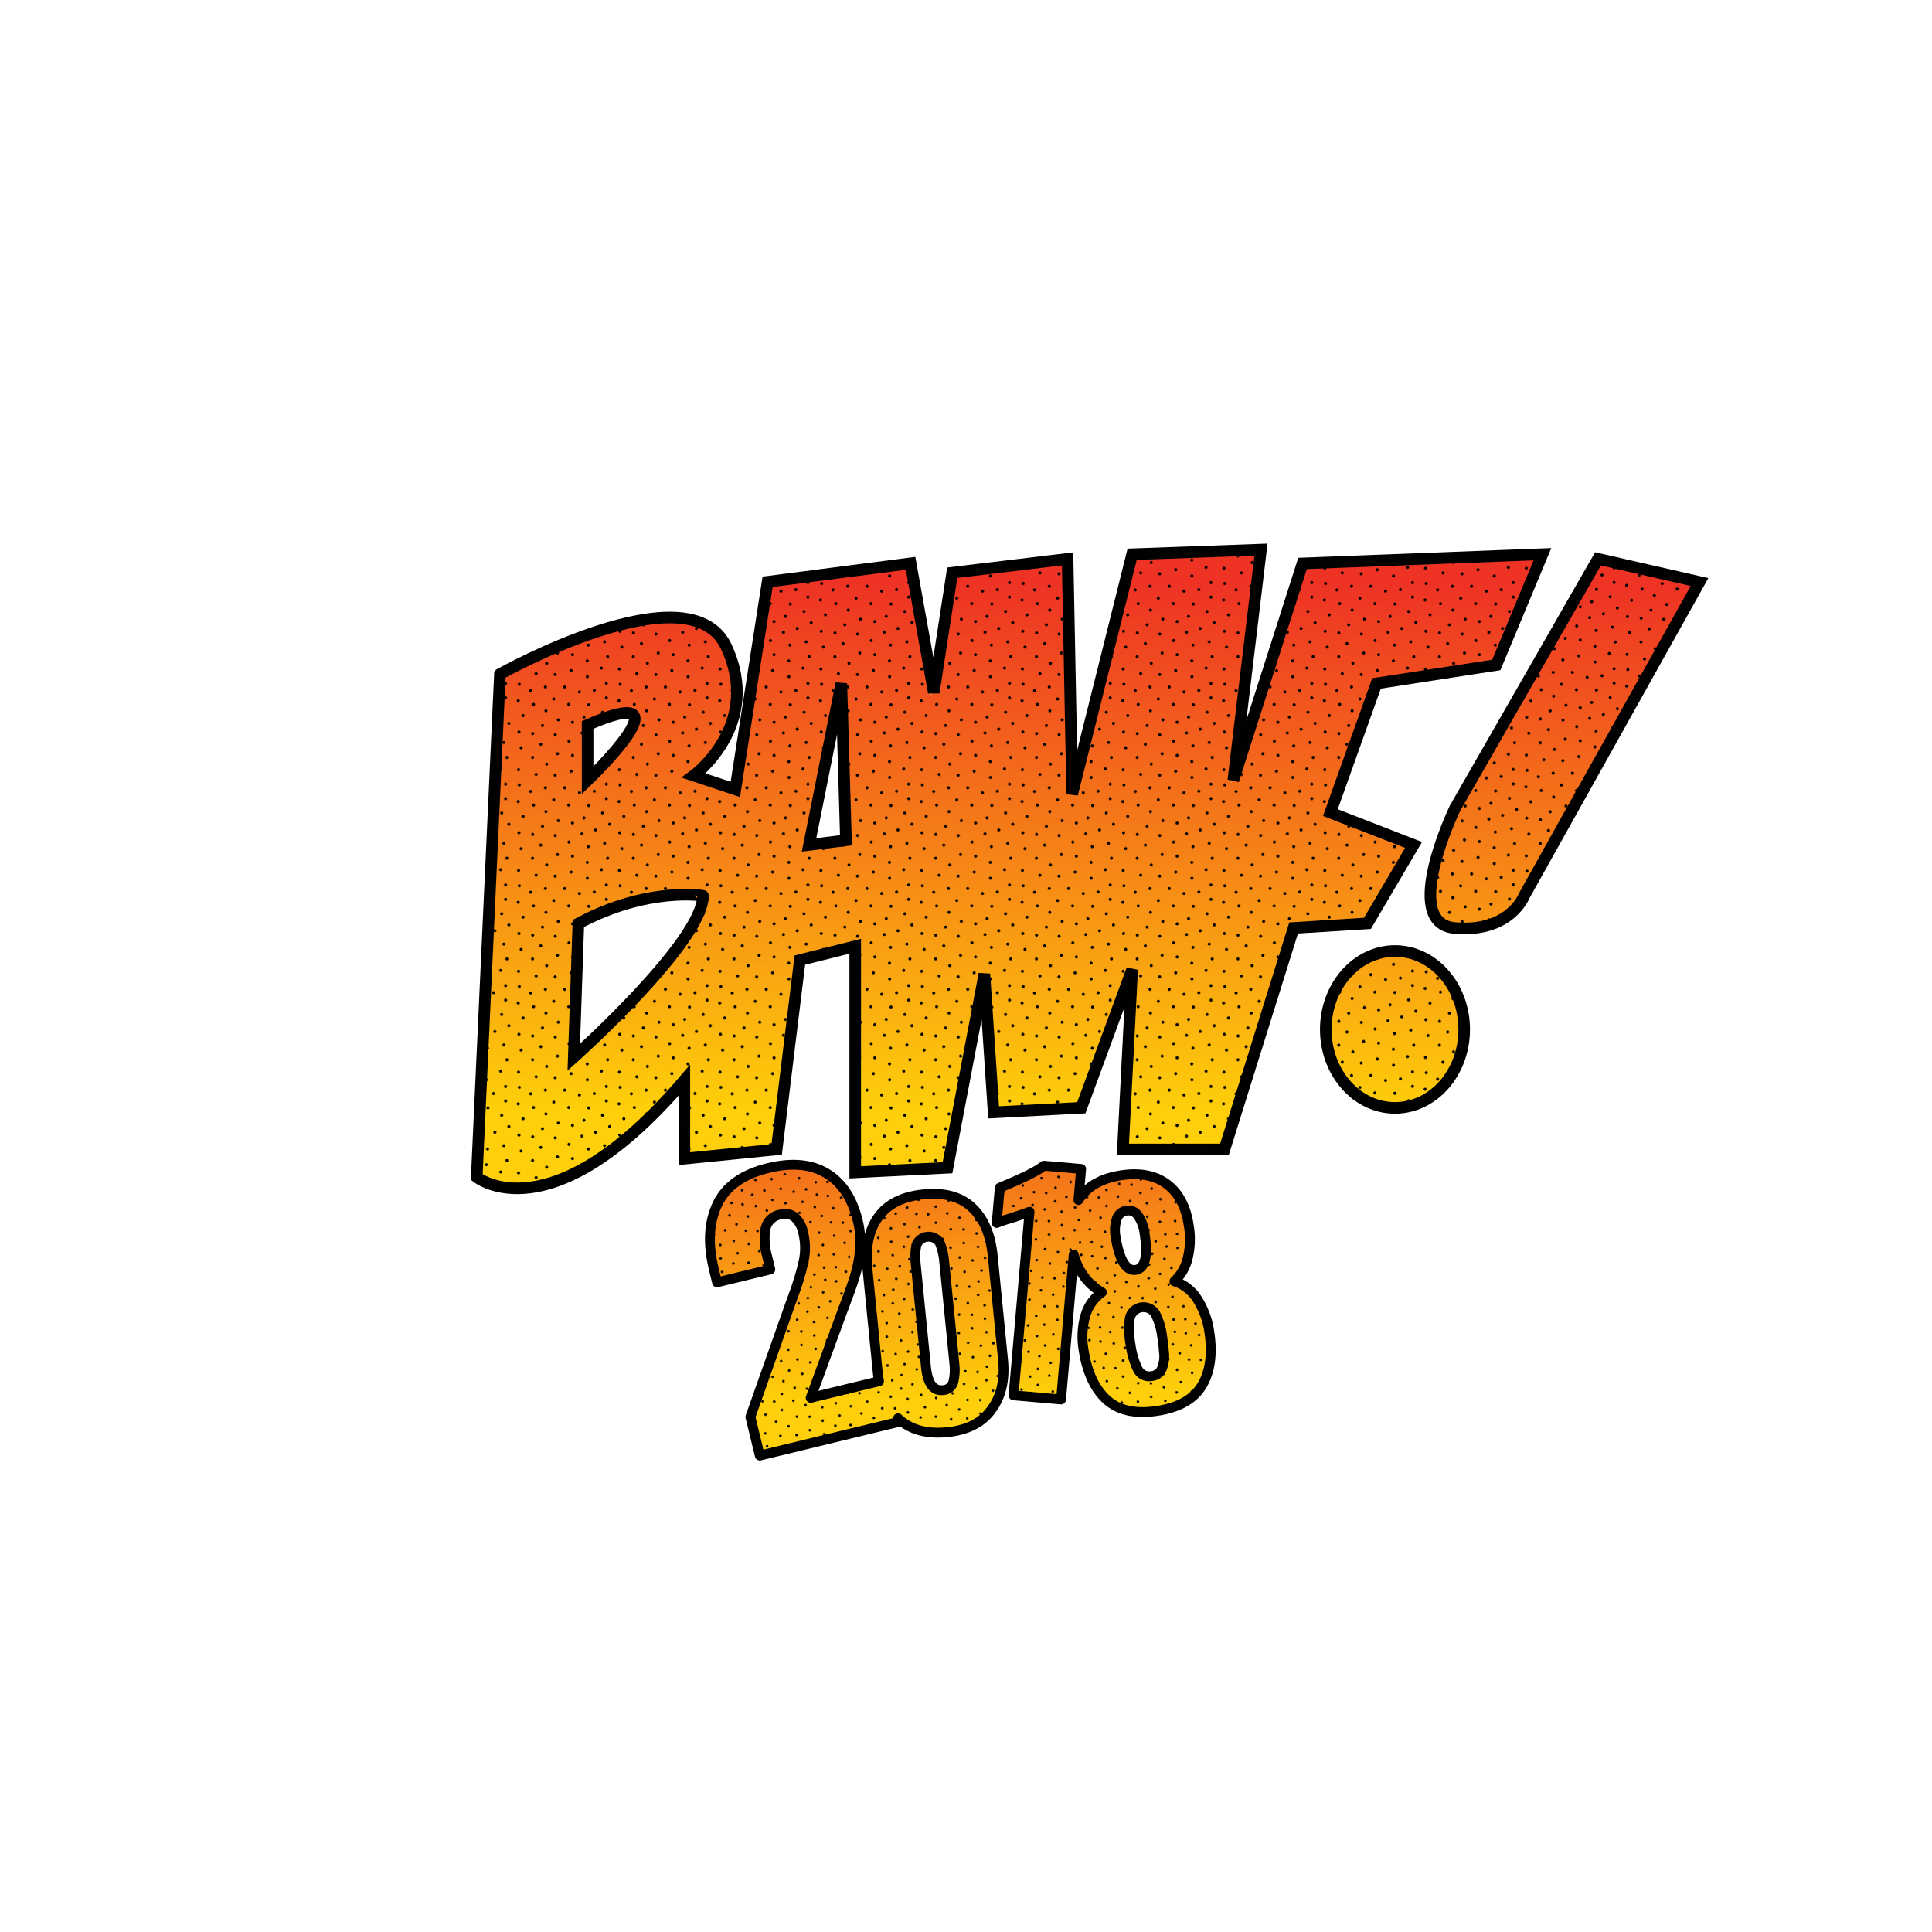
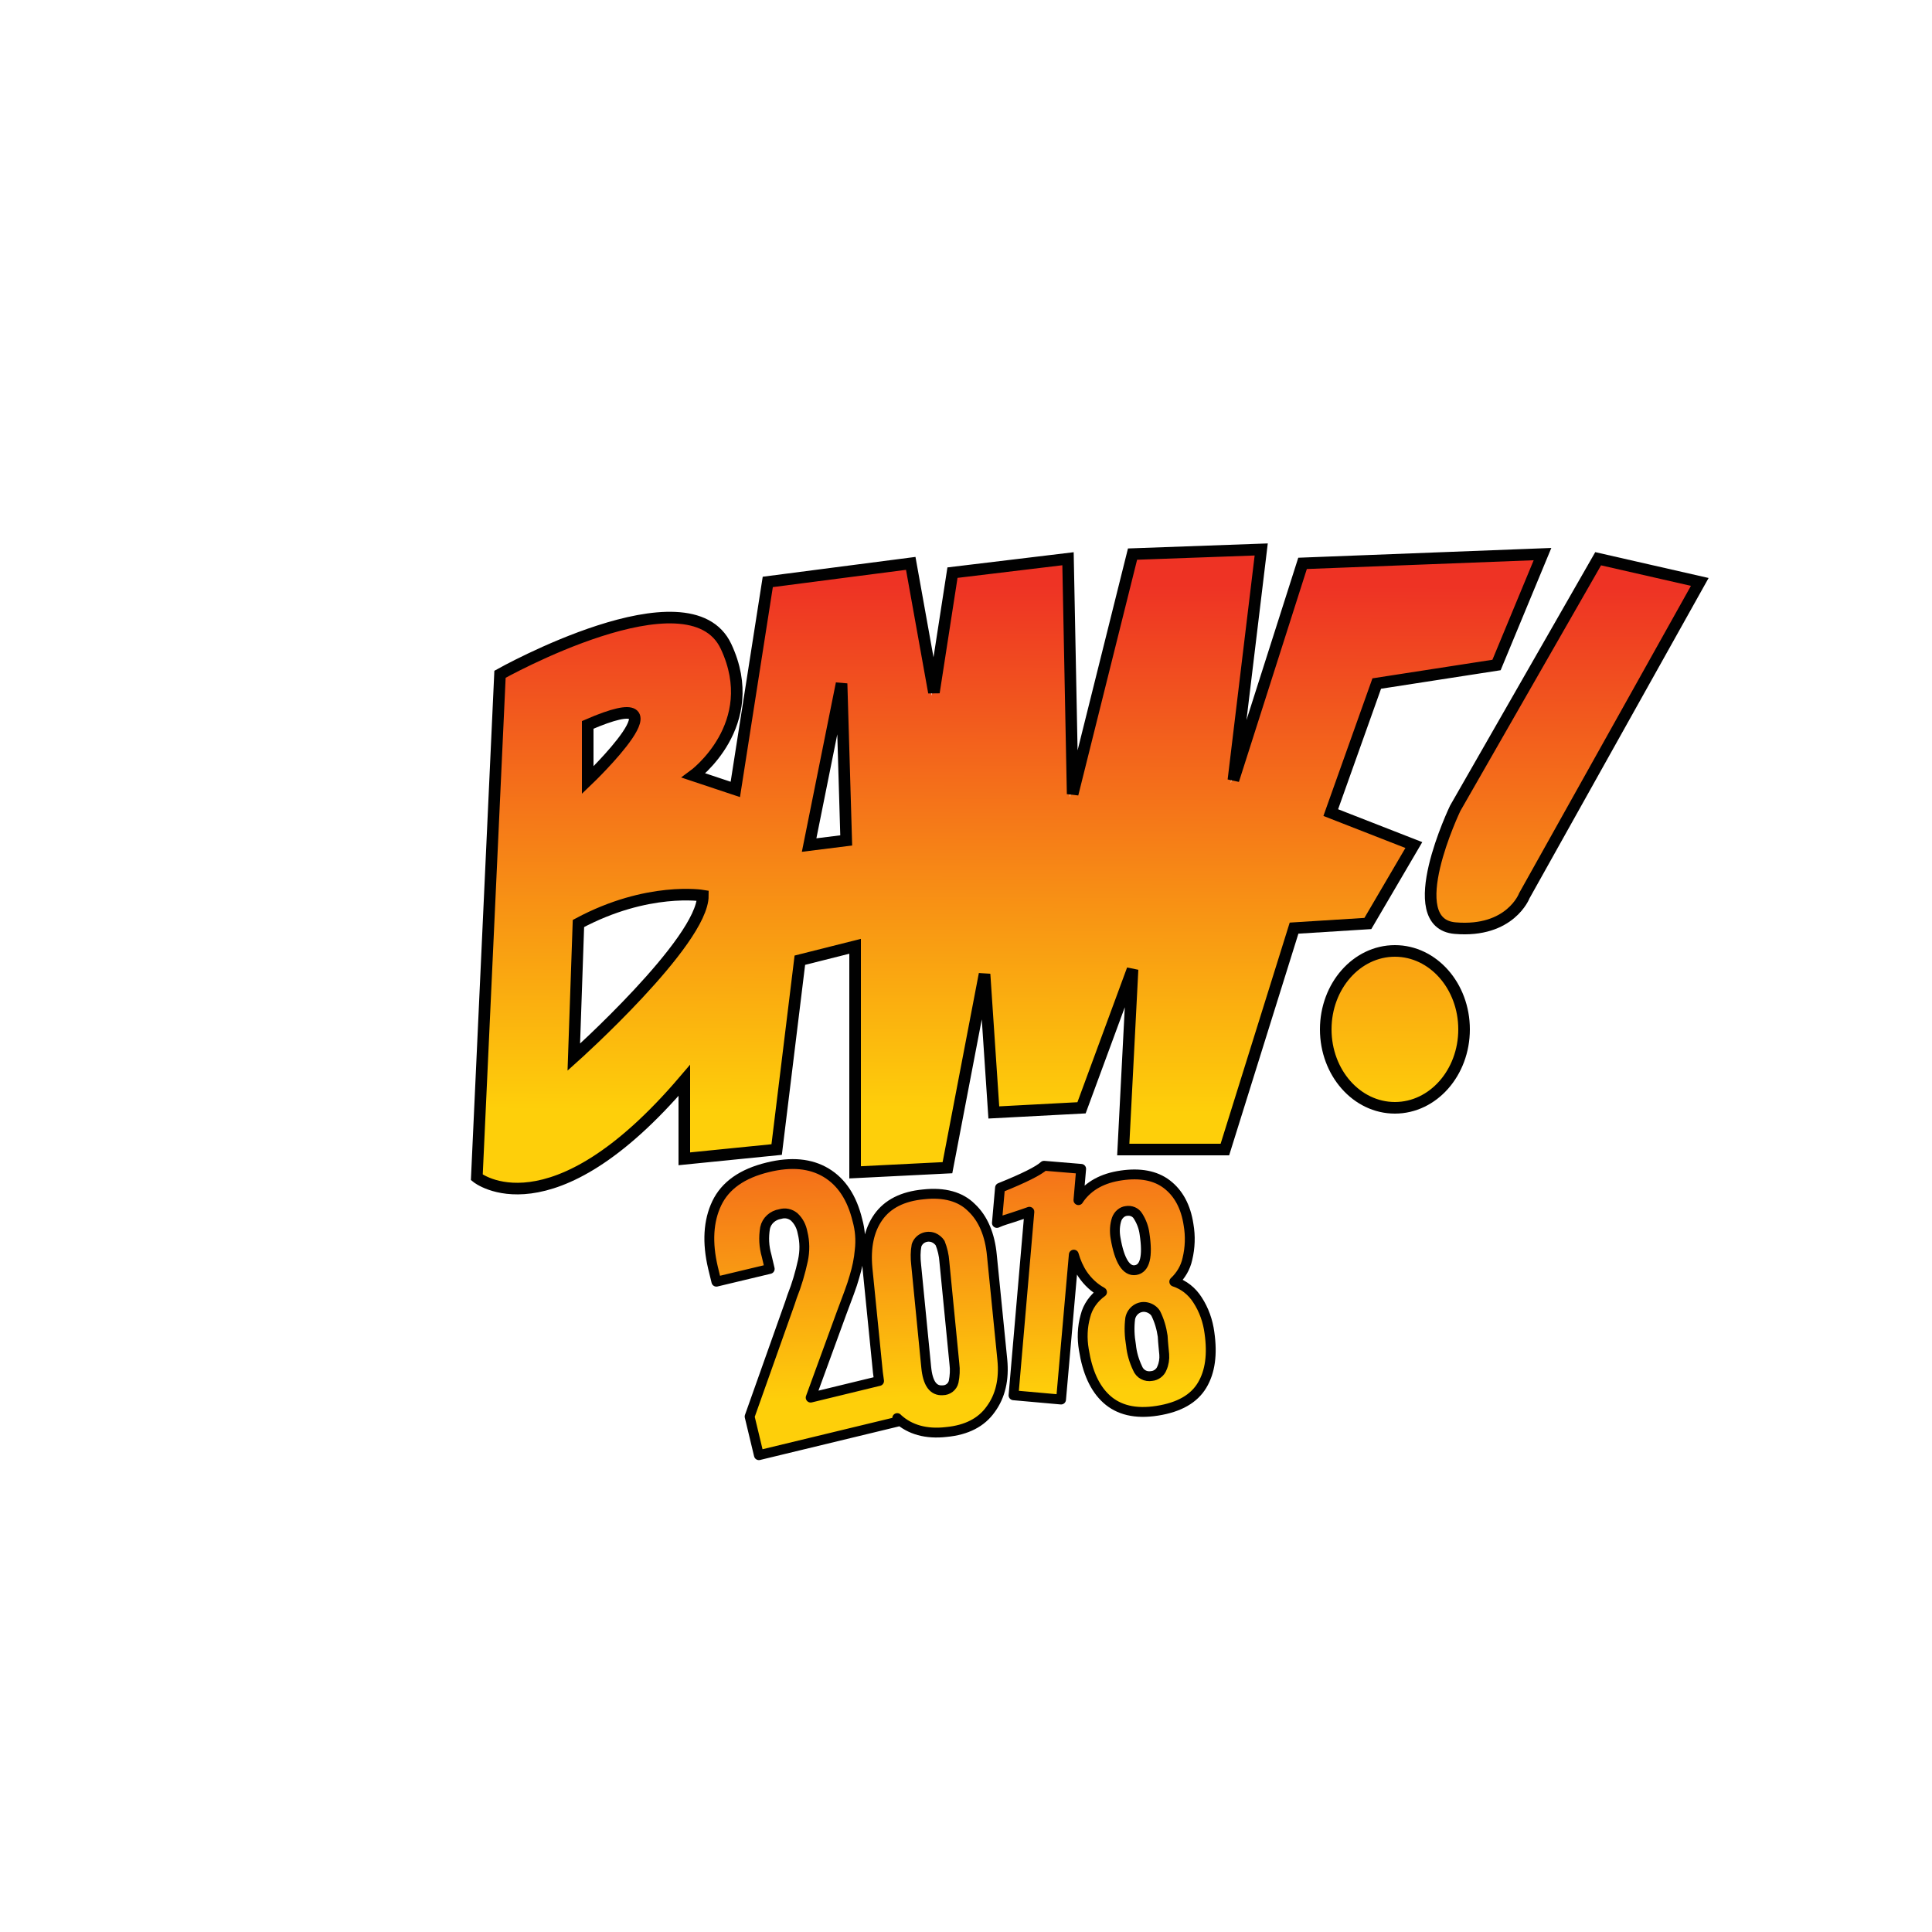
- <svg xmlns="http://www.w3.org/2000/svg" xmlns:xlink="http://www.w3.org/1999/xlink" id="Layer_1" data-name="Layer 1" viewBox="0 0 500 500">
-   <defs>
-     <style>.cls-1,.cls-6{fill:none;}.cls-2{fill:#010101;}.cls-3{fill:url(#linear-gradient);}.cls-4{fill:url(#linear-gradient-2);}.cls-5{fill:url(#linear-gradient-3);}.cls-10,.cls-6,.cls-9{stroke:#010101;}.cls-6{stroke-width:3px;}.cls-7{fill:url(#Polkadots-med);}.cls-8{fill:url(#Polkadots-med-3);}.cls-10,.cls-9{stroke-linecap:round;stroke-linejoin:round;stroke-width:2.55px;}.cls-9{fill:url(#linear-gradient-4);}.cls-10{fill:url(#linear-gradient-5);}.cls-11{fill:url(#Polkadots-med-7);}</style>
-     <linearGradient id="linear-gradient" x1="362.56" y1="361.98" x2="361.51" y2="134.7" gradientTransform="matrix(0.6, 0, 0, -0.6, 43.05, 368.55)" gradientUnits="userSpaceOnUse">
-       <stop offset="0" stop-color="#ee3324" />
-       <stop offset="1" stop-color="#fecf0a" />
-     </linearGradient>
-     <linearGradient id="linear-gradient-2" x1="601.29" y1="360.88" x2="600.25" y2="133.6" xlink:href="#linear-gradient" />
-     <linearGradient id="linear-gradient-3" x1="528.72" y1="361.22" x2="527.67" y2="133.94" xlink:href="#linear-gradient" />
-     <pattern id="Polkadots-med" data-name="Polkadots-med" width="8" height="8" patternTransform="matrix(3.26, 0, 0, -3.26, 70.73, 848.87)" patternUnits="userSpaceOnUse" viewBox="0 0 8 8">
-       <rect class="cls-1" width="8" height="8" />
-       <circle id="circle5829" class="cls-2" cx="2.05" cy="7.35" r="0.12" />
-       <circle id="circle5831" class="cls-2" cx="2.44" cy="6.14" r="0.12" />
-       <circle id="circle5833" class="cls-2" cx="3.53" cy="6.07" r="0.12" />
-       <circle id="circle5835" class="cls-2" cx="1.48" cy="5.58" r="0.12" />
-       <circle id="circle5837" class="cls-2" cx="4.86" cy="6.91" r="0.12" />
-       <circle id="circle5839" class="cls-2" cx="4.66" cy="4.47" r="0.12" />
-       <circle id="circle5841" class="cls-2" cx="3.44" cy="4.76" r="0.12" />
-       <circle id="circle5843" class="cls-2" cx="4.43" cy="5.56" r="0.12" />
-       <circle id="circle5845" class="cls-2" cx="3.83" cy="3.58" r="0.12" />
-       <circle id="circle5847" class="cls-2" cx="2.13" cy="3.85" r="0.12" />
-       <circle id="circle5849" class="cls-2" cx="6.37" cy="6.84" r="0.12" />
-       <circle id="circle5851" class="cls-2" cx="5.64" cy="3.96" r="0.12" />
-       <circle id="circle5853" class="cls-2" cx="3.47" cy="7.28" r="0.12" />
-       <circle id="circle5855" class="cls-2" cx="5.7" cy="7.73" r="0.12" />
-       <circle id="circle5857" class="cls-2" cx="7.64" cy="7.16" r="0.12" />
-       <circle id="circle5859" class="cls-2" cx="5.6" cy="5.85" r="0.12" />
-       <circle id="circle5861" class="cls-2" cx="7.13" cy="5.85" r="0.12" />
-       <circle id="circle5863" class="cls-2" cx="7.45" cy="4.47" r="0.12" />
-       <circle id="circle5865" class="cls-2" cx="6.26" cy="4.9" r="0.12" />
-       <circle id="circle5867" class="cls-2" cx="6.62" cy="3.24" r="0.12" />
-       <circle id="circle5869" class="cls-2" cx="6.38" cy="2.06" r="0.12" />
-       <circle id="circle5871" class="cls-2" cx="7.47" cy="1.54" r="0.12" />
-       <circle id="circle5873" class="cls-2" cx="6.56" cy="0.55" r="0.12" />
-       <circle id="circle5875" class="cls-2" cx="7.75" cy="0.42" r="0.12" />
-       <circle id="circle5877" class="cls-2" cx="7.75" cy="3.05" r="0.12" />
-       <circle id="circle5879" class="cls-2" cx="2.7" cy="2.96" r="0.12" />
-       <circle id="circle5881" class="cls-2" cx="2.3" cy="1.44" r="0.12" />
-       <circle id="circle5883" class="cls-2" cx="3.67" cy="1.02" r="0.12" />
-       <circle id="circle5885" class="cls-2" cx="2.54" cy="0.26" r="0.12" />
-       <circle id="circle5887" class="cls-2" cx="4.59" cy="2.15" r="0.12" />
-       <circle id="circle5889" class="cls-2" cx="5.37" cy="2.79" r="0.12" />
-       <circle id="circle5891" class="cls-2" cx="4.58" cy="0.26" r="0.12" />
-       <circle id="circle5893" class="cls-2" cx="5.23" cy="1.3" r="0.12" />
-       <circle id="circle5895" class="cls-2" cx="3.5" cy="2.28" r="0.12" />
-       <circle id="circle5897" class="cls-2" cx="0.5" cy="2.2" r="0.12" />
-       <circle id="circle5899" class="cls-2" cx="0.66" cy="3.46" r="0.12" />
-       <circle id="circle5901" class="cls-2" cx="1.01" cy="1.18" r="0.12" />
-       <circle id="circle5903" class="cls-2" cx="1.59" cy="2.5" r="0.12" />
-       <circle id="circle5905" class="cls-2" cx="0.3" cy="5.46" r="0.12" />
-       <circle id="circle5907" class="cls-2" cx="0.93" cy="6.67" r="0.12" />
-       <circle id="circle5909" class="cls-2" cx="0.92" cy="7.93" r="0.12" />
-       <circle id="circle5911" class="cls-2" cx="0.92" cy="-0.07" r="0.12" />
-       <circle id="circle5913" class="cls-2" cx="1.04" cy="4.44" r="0.12" />
-       <circle id="circle5915" class="cls-2" cx="2.44" cy="4.99" r="0.12" />
-     </pattern>
-     <pattern id="Polkadots-med-3" data-name="Polkadots-med" width="8" height="8" patternTransform="matrix(3.26, 0, 0, -3.26, 70.73, 949.4)" patternUnits="userSpaceOnUse" viewBox="0 0 8 8">
-       <rect class="cls-1" width="8" height="8" />
-       <circle id="circle5829-2" data-name="circle5829" class="cls-2" cx="2.05" cy="7.35" r="0.12" />
-       <circle id="circle5831-2" data-name="circle5831" class="cls-2" cx="2.44" cy="6.14" r="0.12" />
-       <circle id="circle5833-2" data-name="circle5833" class="cls-2" cx="3.53" cy="6.07" r="0.12" />
-       <circle id="circle5835-2" data-name="circle5835" class="cls-2" cx="1.48" cy="5.58" r="0.12" />
-       <circle id="circle5837-2" data-name="circle5837" class="cls-2" cx="4.86" cy="6.91" r="0.12" />
-       <circle id="circle5839-2" data-name="circle5839" class="cls-2" cx="4.66" cy="4.47" r="0.12" />
-       <circle id="circle5841-2" data-name="circle5841" class="cls-2" cx="3.44" cy="4.76" r="0.12" />
-       <circle id="circle5843-2" data-name="circle5843" class="cls-2" cx="4.43" cy="5.56" r="0.12" />
-       <circle id="circle5845-2" data-name="circle5845" class="cls-2" cx="3.83" cy="3.58" r="0.12" />
-       <circle id="circle5847-2" data-name="circle5847" class="cls-2" cx="2.13" cy="3.85" r="0.12" />
-       <circle id="circle5849-2" data-name="circle5849" class="cls-2" cx="6.37" cy="6.84" r="0.12" />
-       <circle id="circle5851-2" data-name="circle5851" class="cls-2" cx="5.64" cy="3.96" r="0.12" />
-       <circle id="circle5853-2" data-name="circle5853" class="cls-2" cx="3.47" cy="7.28" r="0.12" />
-       <circle id="circle5855-2" data-name="circle5855" class="cls-2" cx="5.7" cy="7.73" r="0.12" />
-       <circle id="circle5857-2" data-name="circle5857" class="cls-2" cx="7.64" cy="7.16" r="0.12" />
-       <circle id="circle5859-2" data-name="circle5859" class="cls-2" cx="5.6" cy="5.85" r="0.12" />
-       <circle id="circle5861-2" data-name="circle5861" class="cls-2" cx="7.13" cy="5.85" r="0.12" />
-       <circle id="circle5863-2" data-name="circle5863" class="cls-2" cx="7.45" cy="4.47" r="0.12" />
-       <circle id="circle5865-2" data-name="circle5865" class="cls-2" cx="6.26" cy="4.9" r="0.12" />
-       <circle id="circle5867-2" data-name="circle5867" class="cls-2" cx="6.62" cy="3.24" r="0.12" />
-       <circle id="circle5869-2" data-name="circle5869" class="cls-2" cx="6.38" cy="2.06" r="0.12" />
-       <circle id="circle5871-2" data-name="circle5871" class="cls-2" cx="7.47" cy="1.54" r="0.12" />
-       <circle id="circle5873-2" data-name="circle5873" class="cls-2" cx="6.56" cy="0.55" r="0.12" />
-       <circle id="circle5875-2" data-name="circle5875" class="cls-2" cx="7.75" cy="0.42" r="0.12" />
-       <circle id="circle5877-2" data-name="circle5877" class="cls-2" cx="7.75" cy="3.05" r="0.12" />
-       <circle id="circle5879-2" data-name="circle5879" class="cls-2" cx="2.7" cy="2.96" r="0.12" />
-       <circle id="circle5881-2" data-name="circle5881" class="cls-2" cx="2.3" cy="1.44" r="0.12" />
-       <circle id="circle5883-2" data-name="circle5883" class="cls-2" cx="3.67" cy="1.02" r="0.12" />
-       <circle id="circle5885-2" data-name="circle5885" class="cls-2" cx="2.54" cy="0.26" r="0.12" />
-       <circle id="circle5887-2" data-name="circle5887" class="cls-2" cx="4.59" cy="2.15" r="0.12" />
-       <circle id="circle5889-2" data-name="circle5889" class="cls-2" cx="5.37" cy="2.79" r="0.12" />
-       <circle id="circle5891-2" data-name="circle5891" class="cls-2" cx="4.58" cy="0.26" r="0.12" />
-       <circle id="circle5893-2" data-name="circle5893" class="cls-2" cx="5.23" cy="1.3" r="0.12" />
-       <circle id="circle5895-2" data-name="circle5895" class="cls-2" cx="3.5" cy="2.28" r="0.12" />
-       <circle id="circle5897-2" data-name="circle5897" class="cls-2" cx="0.5" cy="2.2" r="0.12" />
-       <circle id="circle5899-2" data-name="circle5899" class="cls-2" cx="0.66" cy="3.46" r="0.12" />
-       <circle id="circle5901-2" data-name="circle5901" class="cls-2" cx="1.01" cy="1.18" r="0.12" />
-       <circle id="circle5903-2" data-name="circle5903" class="cls-2" cx="1.59" cy="2.5" r="0.12" />
-       <circle id="circle5905-2" data-name="circle5905" class="cls-2" cx="0.3" cy="5.46" r="0.12" />
-       <circle id="circle5907-2" data-name="circle5907" class="cls-2" cx="0.93" cy="6.67" r="0.12" />
-       <circle id="circle5909-2" data-name="circle5909" class="cls-2" cx="0.92" cy="7.93" r="0.12" />
-       <circle id="circle5911-2" data-name="circle5911" class="cls-2" cx="0.92" cy="-0.07" r="0.12" />
-       <circle id="circle5913-2" data-name="circle5913" class="cls-2" cx="1.04" cy="4.44" r="0.12" />
-       <circle id="circle5915-2" data-name="circle5915" class="cls-2" cx="2.44" cy="4.99" r="0.12" />
-     </pattern>
-     <linearGradient id="linear-gradient-4" x1="380.25" y1="123.57" x2="373.49" y2="221.2" gradientTransform="translate(-171.09 178.9) rotate(-5.67)" xlink:href="#linear-gradient" />
-     <linearGradient id="linear-gradient-5" x1="444.12" y1="128" x2="437.35" y2="225.63" gradientTransform="translate(-171.09 178.9) rotate(-5.67)" xlink:href="#linear-gradient" />
-     <pattern id="Polkadots-med-7" data-name="Polkadots-med" width="8" height="8" patternTransform="matrix(2.76, -0.27, -0.27, -2.76, -81.97, 797.58)" patternUnits="userSpaceOnUse" viewBox="0 0 8 8">
-       <rect class="cls-1" width="8" height="8" />
-       <circle id="circle5829-4" data-name="circle5829" class="cls-2" cx="2.05" cy="7.35" r="0.12" />
-       <circle id="circle5831-4" data-name="circle5831" class="cls-2" cx="2.44" cy="6.14" r="0.12" />
-       <circle id="circle5833-4" data-name="circle5833" class="cls-2" cx="3.53" cy="6.07" r="0.12" />
-       <circle id="circle5835-4" data-name="circle5835" class="cls-2" cx="1.48" cy="5.58" r="0.12" />
-       <circle id="circle5837-4" data-name="circle5837" class="cls-2" cx="4.86" cy="6.91" r="0.12" />
-       <circle id="circle5839-4" data-name="circle5839" class="cls-2" cx="4.66" cy="4.47" r="0.12" />
-       <circle id="circle5841-4" data-name="circle5841" class="cls-2" cx="3.44" cy="4.76" r="0.12" />
-       <circle id="circle5843-4" data-name="circle5843" class="cls-2" cx="4.43" cy="5.56" r="0.12" />
-       <circle id="circle5845-4" data-name="circle5845" class="cls-2" cx="3.83" cy="3.58" r="0.12" />
-       <circle id="circle5847-4" data-name="circle5847" class="cls-2" cx="2.13" cy="3.85" r="0.12" />
-       <circle id="circle5849-4" data-name="circle5849" class="cls-2" cx="6.37" cy="6.84" r="0.12" />
-       <circle id="circle5851-4" data-name="circle5851" class="cls-2" cx="5.64" cy="3.96" r="0.12" />
-       <circle id="circle5853-4" data-name="circle5853" class="cls-2" cx="3.47" cy="7.28" r="0.12" />
-       <circle id="circle5855-4" data-name="circle5855" class="cls-2" cx="5.7" cy="7.73" r="0.12" />
-       <circle id="circle5857-4" data-name="circle5857" class="cls-2" cx="7.64" cy="7.16" r="0.12" />
-       <circle id="circle5859-4" data-name="circle5859" class="cls-2" cx="5.6" cy="5.85" r="0.12" />
-       <circle id="circle5861-4" data-name="circle5861" class="cls-2" cx="7.13" cy="5.85" r="0.12" />
-       <circle id="circle5863-4" data-name="circle5863" class="cls-2" cx="7.45" cy="4.47" r="0.12" />
-       <circle id="circle5865-4" data-name="circle5865" class="cls-2" cx="6.26" cy="4.9" r="0.12" />
-       <circle id="circle5867-4" data-name="circle5867" class="cls-2" cx="6.62" cy="3.24" r="0.12" />
-       <circle id="circle5869-4" data-name="circle5869" class="cls-2" cx="6.38" cy="2.06" r="0.12" />
-       <circle id="circle5871-4" data-name="circle5871" class="cls-2" cx="7.47" cy="1.54" r="0.12" />
-       <circle id="circle5873-4" data-name="circle5873" class="cls-2" cx="6.56" cy="0.55" r="0.12" />
-       <circle id="circle5875-4" data-name="circle5875" class="cls-2" cx="7.75" cy="0.42" r="0.12" />
-       <circle id="circle5877-4" data-name="circle5877" class="cls-2" cx="7.75" cy="3.05" r="0.12" />
-       <circle id="circle5879-4" data-name="circle5879" class="cls-2" cx="2.7" cy="2.96" r="0.12" />
-       <circle id="circle5881-4" data-name="circle5881" class="cls-2" cx="2.3" cy="1.44" r="0.12" />
-       <circle id="circle5883-4" data-name="circle5883" class="cls-2" cx="3.67" cy="1.02" r="0.12" />
-       <circle id="circle5885-4" data-name="circle5885" class="cls-2" cx="2.54" cy="0.26" r="0.12" />
-       <circle id="circle5887-4" data-name="circle5887" class="cls-2" cx="4.59" cy="2.15" r="0.12" />
-       <circle id="circle5889-4" data-name="circle5889" class="cls-2" cx="5.37" cy="2.79" r="0.12" />
-       <circle id="circle5891-4" data-name="circle5891" class="cls-2" cx="4.58" cy="0.26" r="0.12" />
-       <circle id="circle5893-4" data-name="circle5893" class="cls-2" cx="5.23" cy="1.3" r="0.12" />
-       <circle id="circle5895-4" data-name="circle5895" class="cls-2" cx="3.5" cy="2.28" r="0.12" />
-       <circle id="circle5897-4" data-name="circle5897" class="cls-2" cx="0.5" cy="2.2" r="0.12" />
-       <circle id="circle5899-4" data-name="circle5899" class="cls-2" cx="0.66" cy="3.46" r="0.12" />
-       <circle id="circle5901-4" data-name="circle5901" class="cls-2" cx="1.01" cy="1.18" r="0.12" />
-       <circle id="circle5903-4" data-name="circle5903" class="cls-2" cx="1.59" cy="2.5" r="0.12" />
-       <circle id="circle5905-4" data-name="circle5905" class="cls-2" cx="0.3" cy="5.46" r="0.12" />
-       <circle id="circle5907-4" data-name="circle5907" class="cls-2" cx="0.93" cy="6.67" r="0.12" />
-       <circle id="circle5909-4" data-name="circle5909" class="cls-2" cx="0.92" cy="7.93" r="0.12" />
-       <circle id="circle5911-4" data-name="circle5911" class="cls-2" cx="0.92" cy="-0.07" r="0.12" />
-       <circle id="circle5913-4" data-name="circle5913" class="cls-2" cx="1.04" cy="4.44" r="0.12" />
-       <circle id="circle5915-4" data-name="circle5915" class="cls-2" cx="2.44" cy="4.99" r="0.12" />
-     </pattern>
-   </defs>
+ <svg xmlns="http://www.w3.org/2000/svg" version="1.1" id="Layer_1" x="0px" y="0px" viewBox="0 0 500 500" style="enable-background:new 0 0 500 500;" xml:space="preserve">
+   <style type="text/css">
+ 	.st0{fill:url(#path4275_1_);}
+ 	.st1{fill:url(#path4283_1_);}
+ 	.st2{fill:url(#ellipse4285_1_);}
+ 	.st3{fill:none;stroke:#010101;stroke-width:3;}
+ 	.st4{fill:url(#SVGID_1_);stroke:#010101;stroke-width:2.55;stroke-linecap:round;stroke-linejoin:round;}
+ 	.st5{fill:url(#SVGID_2_);stroke:#010101;stroke-width:2.55;stroke-linecap:round;stroke-linejoin:round;}
+ </style>
  <g id="layer1">
    <g id="g4796">
-       <path id="path4275" class="cls-3" d="M325.76,143l-33.43,1.19L276.8,206.32l-1.19-60.89L245.76,149l-4.78,31-6-33.43-37,4.78-8.36,53.73-10.75-3.58s17.91-13.13,8.36-33.43-58.51,7.16-58.51,7.16l-6,130.15s19.1,15.52,53.73-25.07v20.3l23.88-2.39,6-49,14.33-3.58v58.51L244.57,303l9.55-50.15,2.39,35.82,22.69-1.19,13.13-35.82-2.39,46.57h26.27l17.91-57.31,19.1-1.19,11.94-20.3-21.49-8.36,11.94-33.43,31-4.78,11.94-28.66-62.09,2.39-17.91,56.12ZM217.1,177.66l1.19,40.6-9.55,1.19Zm-55.47,7.63c7.93.1-10.2,17.44-10.2,17.44V188.41C156.58,186.17,159.8,185.28,161.63,185.3Zm15.78,47a28,28,0,0,1,3.87.26c0,11.94-33.43,41.79-33.43,41.79L149,239.75C161.36,233.19,172,232.26,177.41,232.33Z" />
-       <path id="path4283" class="cls-4" d="M412.92,145.43l26.27,6-45.37,81.19s-3.58,9.55-17.91,8.36,0-31,0-31Z" />
-       <ellipse id="ellipse4285" class="cls-5" cx="360.39" cy="267.22" rx="17.91" ry="20.3" />
+       <linearGradient id="path4275_1_" gradientUnits="userSpaceOnUse" x1="316.54" y1="238.69" x2="315.49" y2="465.97" gradientTransform="matrix(0.6 0 0 0.6 71.05 8.15)">
+         <stop offset="0" style="stop-color:#EE3324" />
+         <stop offset="1" style="stop-color:#FECF0A" />
+       </linearGradient>
+       <path id="path4275" class="st0" d="M325.8,143l-33.4,1.2l-15.5,62.1l-1.2-60.9l-29.8,3.6l-4.8,31l-6-33.4l-37,4.8l-8.4,53.7    l-10.8-3.6c0,0,17.9-13.1,8.4-33.4s-58.5,7.2-58.5,7.2l-6,130.1c0,0,19.1,15.5,53.7-25.1v20.3l23.9-2.4l6-49l14.3-3.6v58.5    l23.9-1.1l9.6-50.1l2.4,35.8l22.7-1.2l13.1-35.8l-2.4,46.6h26.3l17.9-57.3l19.1-1.2l11.9-20.3l-21.5-8.4l11.9-33.4l31-4.8    l11.9-28.7l-62.1,2.4l-17.9,56.1L325.8,143z M217.1,177.7l1.2,40.6l-9.6,1.2L217.1,177.7z M161.6,185.3    c7.9,0.1-10.2,17.4-10.2,17.4v-14.3C156.6,186.2,159.8,185.3,161.6,185.3L161.6,185.3z M177.4,232.3c1.3,0,2.6,0.1,3.9,0.3    c0,11.9-33.4,41.8-33.4,41.8l1.1-34.6C161.4,233.2,172,232.3,177.4,232.3L177.4,232.3z" />
+       <linearGradient id="path4283_1_" gradientUnits="userSpaceOnUse" x1="555.83" y1="239.792" x2="554.79" y2="467.072" gradientTransform="matrix(0.6 0 0 0.6 71.05 8.15)">
+         <stop offset="0" style="stop-color:#EE3324" />
+         <stop offset="1" style="stop-color:#FECF0A" />
+       </linearGradient>
+       <path id="path4283" class="st1" d="M412.9,145.4l26.3,6l-45.4,81.2c0,0-3.6,9.6-17.9,8.4s0-31,0-31L412.9,145.4z" />
+       <linearGradient id="ellipse4285_1_" gradientUnits="userSpaceOnUse" x1="483.122" y1="239.452" x2="482.072" y2="466.732" gradientTransform="matrix(0.6 0 0 0.6 71.05 8.15)">
+         <stop offset="0" style="stop-color:#EE3324" />
+         <stop offset="1" style="stop-color:#FECF0A" />
+       </linearGradient>
+       <ellipse id="ellipse4285" class="st2" cx="360.4" cy="267.2" rx="17.9" ry="20.3" />
    </g>
    <g id="g4749">
-       <path id="path4751" class="cls-6" d="M129.38,174.48l-6,130.15s19.1,15.52,53.73-25.07v20.3L201,297.47l6-49,14.33-3.58v58.51l23.88-1.19,9.55-50.15,2.39,35.82,22.69-1.19L293,250.9l-2.39,46.57h26.27l17.91-57.31,19.1-1.19,11.94-20.3L344.3,210.3l11.94-33.43,31-4.78,11.94-28.66-62.09,2.39-17.91,56.12,7.16-59.7L293,143.44l-15.52,62.09-1.19-60.89-29.85,3.58-4.78,31-6-33.43-37,4.78-8.36,53.73-10.75-3.58s17.91-13.13,8.36-33.43-58.51,7.16-58.51,7.16Z" />
-       <path id="path4753" class="cls-6" d="M152.07,187.62v14.33S179.53,175.68,152.07,187.62Z" />
-       <path id="path4755" class="cls-6" d="M149.68,239l-1.19,34.63s33.43-29.85,33.43-41.79C181.92,231.79,167.59,229.41,149.68,239Z" />
-       <path id="path4757" class="cls-6" d="M209.38,218.66l8.36-41.79,1.19,40.6Z" />
-       <path id="path4759" class="cls-6" d="M413.56,144.63l26.27,6-45.37,81.19s-3.58,9.55-17.91,8.36,0-31,0-31Z" />
-       <ellipse id="ellipse4761" class="cls-6" cx="361.02" cy="266.42" rx="17.91" ry="20.3" />
+       <path id="path4751" class="st3" d="M129.4,174.5l-6,130.2c0,0,19.1,15.5,53.7-25.1v20.3l23.9-2.4l6-49l14.3-3.6v58.5l23.9-1.2    l9.6-50.1l2.4,35.8l22.7-1.2l13.2-35.8l-2.4,46.6h26.3l17.9-57.3l19.1-1.2l11.9-20.3l-21.5-8.4l11.9-33.4l31-4.8l11.9-28.7    l-62.1,2.4l-17.9,56.1l7.2-59.7l-33.3,1.2l-15.5,62.1l-1.2-60.9l-29.9,3.6l-4.8,31l-6-33.4l-37,4.8l-8.4,53.7l-10.8-3.6    c0,0,17.9-13.1,8.4-33.4S129.4,174.5,129.4,174.5L129.4,174.5z" />
+       <path id="path4753" class="st3" d="M152.1,187.6v14.3C152.1,201.9,179.5,175.7,152.1,187.6z" />
+       <path id="path4755" class="st3" d="M149.7,239l-1.2,34.6c0,0,33.4-29.9,33.4-41.8C181.9,231.8,167.6,229.4,149.7,239z" />
+       <path id="path4757" class="st3" d="M209.4,218.7l8.4-41.8l1.2,40.6L209.4,218.7z" />
+       <path id="path4759" class="st3" d="M413.6,144.6l26.3,6l-45.4,81.2c0,0-3.6,9.6-17.9,8.4s0-31,0-31L413.6,144.6z" />
+       <ellipse id="ellipse4761" class="st3" cx="361" cy="266.4" rx="17.9" ry="20.3" />
    </g>
-     <g id="g4830">
-       <path id="path4832" class="cls-7" d="M325.6,143.51l-33.43,1.19L276.64,206.8l-1.19-60.89-29.85,3.58-4.78,31-6-33.43-37,4.78-8.36,53.73L178.73,202s17.91-13.13,8.36-33.43-58.51,7.16-58.51,7.16l-6,130.15s19.1,15.52,53.73-25.07v20.3l23.88-2.39,6-49,14.33-3.58v58.51l23.88-1.19L254,253.36l2.39,35.82L279,288l13.13-35.82-2.39,46.57H316L334,241.42l19.1-1.19L365,219.93l-21.49-8.36,11.94-33.43,31-4.78,11.94-28.66-62.09,2.39-17.91,56.12ZM216.94,178.14l1.19,40.6-9.55,1.19Zm-55.47,7.63c7.93.1-10.2,17.44-10.2,17.44V188.89C156.42,186.65,159.64,185.75,161.47,185.77Zm15.78,47a28,28,0,0,1,3.87.26c0,11.94-33.43,41.79-33.43,41.79l1.19-34.63C161.2,233.66,171.82,232.74,177.25,232.8Z" />
-       <path id="path4834" class="cls-8" d="M412.76,145.9l26.27,6-45.37,81.19s-3.58,9.55-17.91,8.36,0-31,0-31Z" />
-       <ellipse id="ellipse4836" class="cls-8" cx="360.23" cy="267.69" rx="17.91" ry="20.3" />
-     </g>
-     <path class="cls-9" d="M239,309.1q-8.1.8-11.71,5.88t-2.81,13.25l2.68,27c.08.78.19,1.52.33,2.24l-17.69,4.29,8-21.85q2.32-6.05,3.34-9.27a34.94,34.94,0,0,0,1.41-7,22.7,22.7,0,0,0-.56-7.7q-2.1-8.67-8.06-12.27t-15.06-1.4q-9.87,2.39-13.19,9.32t-1,16.62l.89,3.66,13.78-3.34-.82-3.4a16,16,0,0,1-.4-7.24,4.75,4.75,0,0,1,3.9-3.6,4,4,0,0,1,3.64.7,7.28,7.28,0,0,1,2.21,4.1,16.42,16.42,0,0,1,.13,7.22,67.15,67.15,0,0,1-2.8,9.28l-.65,1.78L194.2,366.7l2.43,10,36-8.72-.22-.93.16.16q4.65,4.22,12.53,3.44t11.49-5.86q3.77-5.09,3-12.82l-2.68-27q-.81-8.17-5.32-12.44T239,309.1ZM247,353a13.15,13.15,0,0,1-.25,4.56,2.86,2.86,0,0,1-2.79,2.21q-3.68.37-4.32-6L237,327.27a16.27,16.27,0,0,1,.14-5,3.4,3.4,0,0,1,6.11-.57,16.39,16.39,0,0,1,1.11,4.83Z" />
-     <path class="cls-10" d="M313,344.89a21.64,21.64,0,0,0-3.06-8.55,10.92,10.92,0,0,0-6-4.73,12.18,12.18,0,0,0,3.41-5.87,20.86,20.86,0,0,0,.27-8.76q-1.08-7.09-5.61-10.51t-11.83-2.31q-7.31,1.11-10.67,5.78c-.15.21-.27.43-.41.64l.7-8.06-9.65-.84q-2.17,1.89-11.41,5.69l-.8,9.13a22,22,0,0,1,2.15-.78l1.91-.58q3.59-1.17,4.44-1.54l-4.14,47.51,12.3,1.07,3.27-37.5a16.63,16.63,0,0,0,2.31,5.12,14.52,14.52,0,0,0,5,4.65,11,11,0,0,0-4.33,6.16,20,20,0,0,0-.43,8.71q1.3,8.55,5.88,12.83t13.13,3q8.48-1.29,11.64-6.6T313,344.89Zm-24-29.44a3.13,3.13,0,0,1,2.55-2.15,3,3,0,0,1,3,1.34,10.16,10.16,0,0,1,1.67,4.61q1.35,8.85-2.31,9.4t-5.16-8.34A9.61,9.61,0,0,1,289,315.45Zm12.3,35.08a8.48,8.48,0,0,1-.57,3.6,3.13,3.13,0,0,1-2.65,2,3.29,3.29,0,0,1-3.74-2,20.36,20.36,0,0,1-1.74-6,22.72,22.72,0,0,1-.23-6.89A3.62,3.62,0,0,1,299,340a17.45,17.45,0,0,1,1.76,5.87Q301.18,348.64,301.29,350.53Z" />
-     <path class="cls-11" d="M239,309.1q-8.1.8-11.71,5.88t-2.81,13.25l2.68,27c.08.78.19,1.52.33,2.24l-17.69,4.29,8-21.85q2.32-6.05,3.34-9.27a34.94,34.94,0,0,0,1.41-7,22.7,22.7,0,0,0-.56-7.7q-2.1-8.67-8.06-12.27t-15.06-1.4q-9.87,2.39-13.19,9.32t-1,16.62l.89,3.66,13.78-3.34-.82-3.4a16,16,0,0,1-.4-7.24,4.75,4.75,0,0,1,3.9-3.6,4,4,0,0,1,3.64.7,7.28,7.28,0,0,1,2.21,4.1,16.42,16.42,0,0,1,.13,7.22,67.15,67.15,0,0,1-2.8,9.28l-.65,1.78L194.2,366.7l2.43,10,36-8.72-.22-.93.16.16q4.65,4.22,12.53,3.44t11.49-5.86q3.77-5.09,3-12.82l-2.68-27q-.81-8.17-5.32-12.44T239,309.1ZM247,353a13.15,13.15,0,0,1-.25,4.56,2.86,2.86,0,0,1-2.79,2.21q-3.68.37-4.32-6L237,327.27a16.27,16.27,0,0,1,.14-5,3.4,3.4,0,0,1,6.11-.57,16.39,16.39,0,0,1,1.11,4.83Z" />
-     <path class="cls-11" d="M313,344.89a21.64,21.64,0,0,0-3.06-8.55,10.92,10.92,0,0,0-6-4.73,12.18,12.18,0,0,0,3.41-5.87,20.86,20.86,0,0,0,.27-8.76q-1.08-7.09-5.61-10.51t-11.83-2.31q-7.31,1.11-10.67,5.78c-.15.21-.27.43-.41.64l.7-8.06-9.65-.84q-2.17,1.89-11.41,5.69l-.8,9.13a22,22,0,0,1,2.15-.78l1.91-.58q3.59-1.17,4.44-1.54l-4.14,47.51,12.3,1.07,3.27-37.5a16.63,16.63,0,0,0,2.31,5.12,14.52,14.52,0,0,0,5,4.65,11,11,0,0,0-4.33,6.16,20,20,0,0,0-.43,8.71q1.3,8.55,5.88,12.83t13.13,3q8.48-1.29,11.64-6.6T313,344.89Zm-24-29.44a3.13,3.13,0,0,1,2.55-2.15,3,3,0,0,1,3,1.34,10.16,10.16,0,0,1,1.67,4.61q1.35,8.85-2.31,9.4t-5.16-8.34A9.61,9.61,0,0,1,289,315.45Zm12.3,35.08a8.48,8.48,0,0,1-.57,3.6,3.13,3.13,0,0,1-2.65,2,3.29,3.29,0,0,1-3.74-2,20.36,20.36,0,0,1-1.74-6,22.72,22.72,0,0,1-.23-6.89A3.62,3.62,0,0,1,299,340a17.45,17.45,0,0,1,1.76,5.87Q301.18,348.64,301.29,350.53Z" />
+     <linearGradient id="SVGID_1_" gradientUnits="userSpaceOnUse" x1="376.964" y1="385.525" x2="370.204" y2="287.895" gradientTransform="matrix(0.9951 -9.879873e-02 -9.879873e-02 -0.9951 -117.495 685.1788)">
+       <stop offset="0" style="stop-color:#EE3324" />
+       <stop offset="1" style="stop-color:#FECF0A" />
+     </linearGradient>
+     <path class="st4" d="M239,309.1c-5.4,0.5-9.3,2.5-11.7,5.9c-2.4,3.4-3.3,7.8-2.8,13.2l2.7,27c0.1,0.8,0.2,1.5,0.3,2.2l-17.7,4.3   l8-21.9c1.5-4,2.7-7.1,3.3-9.3c0.7-2.3,1.2-4.6,1.4-7c0.3-2.6,0.1-5.2-0.6-7.7c-1.4-5.8-4.1-9.9-8.1-12.3c-4-2.4-9-2.9-15.1-1.4   c-6.6,1.6-11,4.7-13.2,9.3s-2.5,10.2-1,16.6l0.9,3.7l13.8-3.3l-0.8-3.4c-0.7-2.4-0.8-4.8-0.4-7.2c0.4-1.9,2-3.3,3.9-3.6   c1.3-0.4,2.6-0.1,3.6,0.7c1.2,1.1,1.9,2.5,2.2,4.1c0.6,2.4,0.6,4.8,0.1,7.2c-0.7,3.2-1.6,6.3-2.8,9.3l-0.6,1.8l-10.4,29.3l2.4,10   l36-8.7l-0.2-0.9l0.2,0.2c3.1,2.8,7.3,4,12.5,3.4c5.3-0.5,9.1-2.5,11.5-5.9c2.5-3.4,3.5-7.7,3-12.8l-2.7-27   c-0.5-5.4-2.3-9.6-5.3-12.4C248.6,309.7,244.4,308.5,239,309.1z M247,353c0.2,1.5,0.1,3.1-0.2,4.6c-0.3,1.3-1.5,2.2-2.8,2.2   c-2.5,0.2-3.9-1.8-4.3-6l-2.6-26.5c-0.2-1.7-0.2-3.4,0.1-5c0.6-1.8,2.6-2.7,4.4-2c0.7,0.3,1.3,0.8,1.7,1.4c0.6,1.5,1,3.2,1.1,4.8   L247,353z" />
+     <linearGradient id="SVGID_2_" gradientUnits="userSpaceOnUse" x1="440.855" y1="381.094" x2="434.085" y2="283.464" gradientTransform="matrix(0.9951 -9.879873e-02 -9.879873e-02 -0.9951 -117.495 685.1788)">
+       <stop offset="0" style="stop-color:#EE3324" />
+       <stop offset="1" style="stop-color:#FECF0A" />
+     </linearGradient>
+     <path class="st5" d="M313,344.9c-0.4-3-1.4-5.9-3.1-8.5c-1.4-2.2-3.5-3.9-6-4.7c1.7-1.6,2.9-3.6,3.4-5.9c0.7-2.9,0.8-5.9,0.3-8.8   c-0.7-4.7-2.6-8.2-5.6-10.5c-3-2.3-7-3-11.8-2.3c-4.9,0.7-8.4,2.7-10.7,5.8c-0.1,0.2-0.3,0.4-0.4,0.6l0.7-8.1l-9.6-0.8   c-1.4,1.3-5.2,3.2-11.4,5.7l-0.8,9.1c0.7-0.3,1.4-0.6,2.1-0.8l1.9-0.6c2.4-0.8,3.9-1.3,4.4-1.5l-4.1,47.5l12.3,1.1l3.3-37.5   c0.5,1.8,1.3,3.6,2.3,5.1c1.3,1.9,3,3.5,5,4.6c-2.1,1.5-3.7,3.7-4.3,6.2c-0.8,2.8-0.9,5.8-0.4,8.7c0.9,5.7,2.8,10,5.9,12.8   s7.4,3.9,13.1,3c5.7-0.9,9.5-3.1,11.6-6.6C313.2,355,313.8,350.5,313,344.9z M289,315.5c0.4-1.1,1.4-2,2.5-2.1   c1.2-0.2,2.4,0.3,3,1.3c0.9,1.4,1.5,3,1.7,4.6c0.9,5.9,0.1,9-2.3,9.4c-2.4,0.4-4.2-2.4-5.2-8.3C288.4,318.7,288.5,317,289,315.5z    M301.3,350.5c0.1,1.2-0.1,2.5-0.6,3.6c-0.4,1.1-1.5,1.9-2.6,2c-1.6,0.3-3.1-0.5-3.7-2c-0.9-1.9-1.5-3.9-1.7-6   c-0.4-2.3-0.5-4.6-0.2-6.9c0.4-2,2.3-3.3,4.2-2.9c1,0.2,1.9,0.8,2.4,1.6c0.9,1.8,1.5,3.8,1.8,5.9   C301,347.7,301.2,349.3,301.3,350.5L301.3,350.5z" />
  </g>
</svg>
